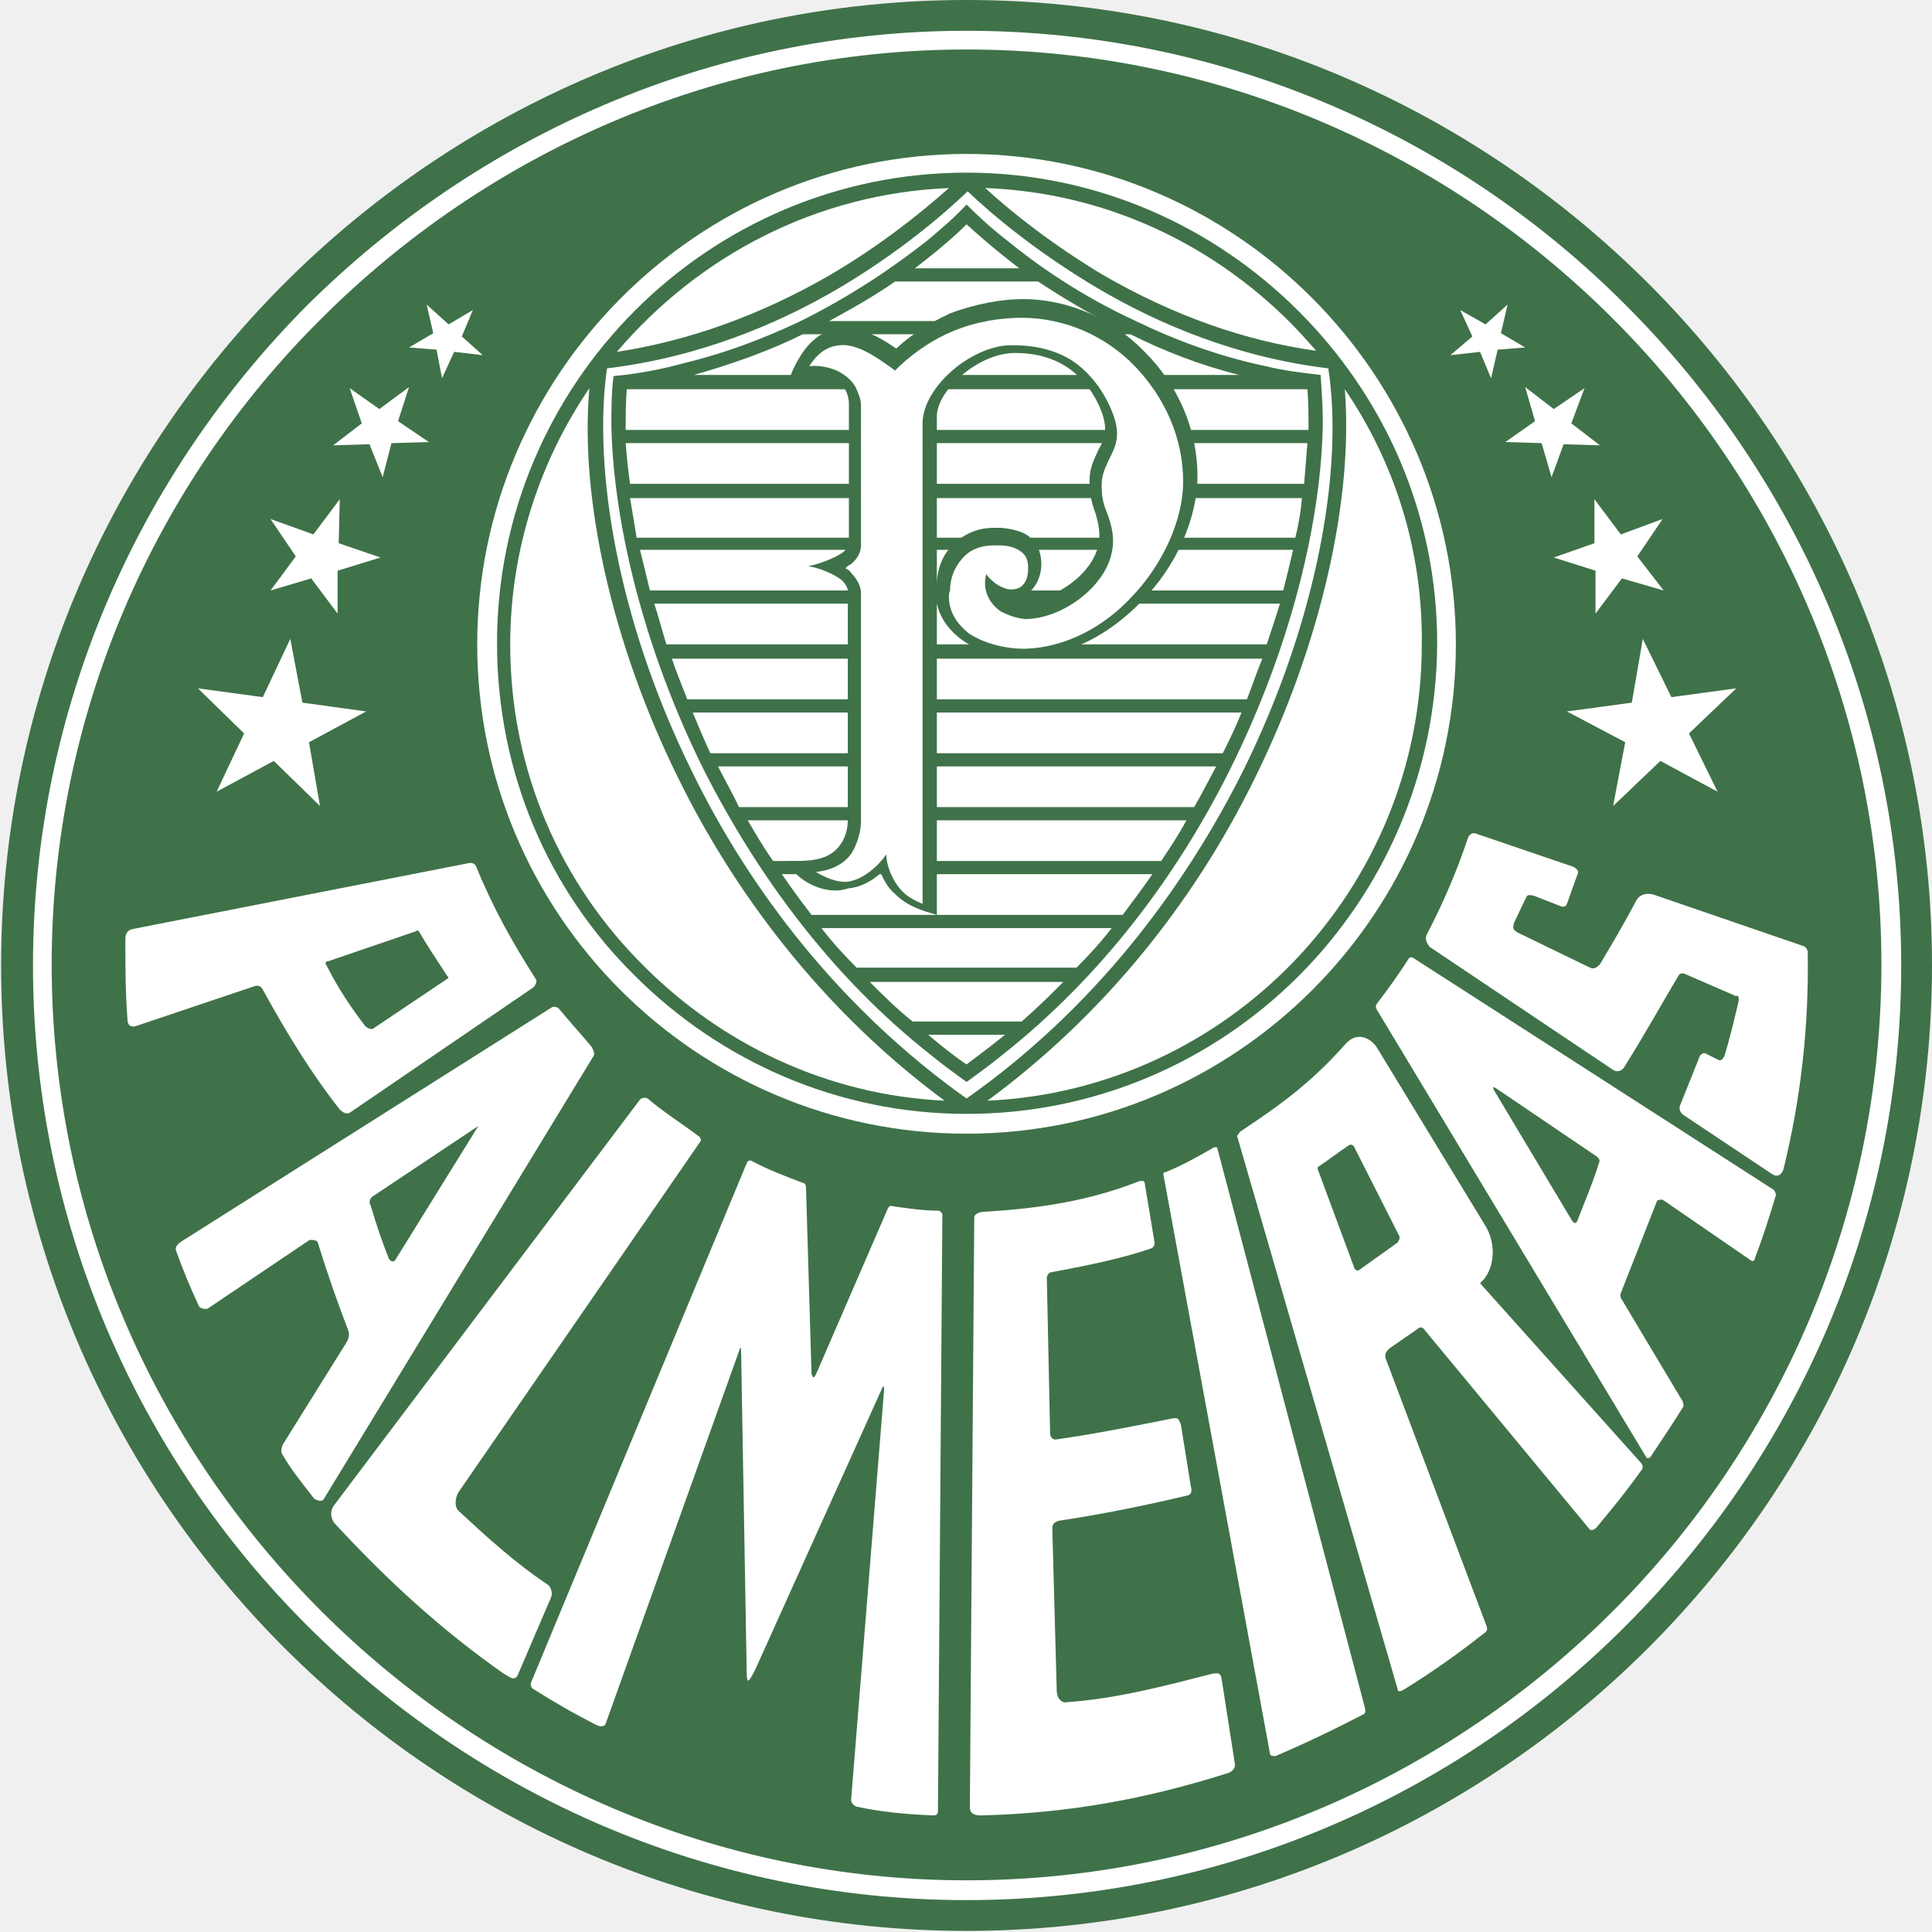
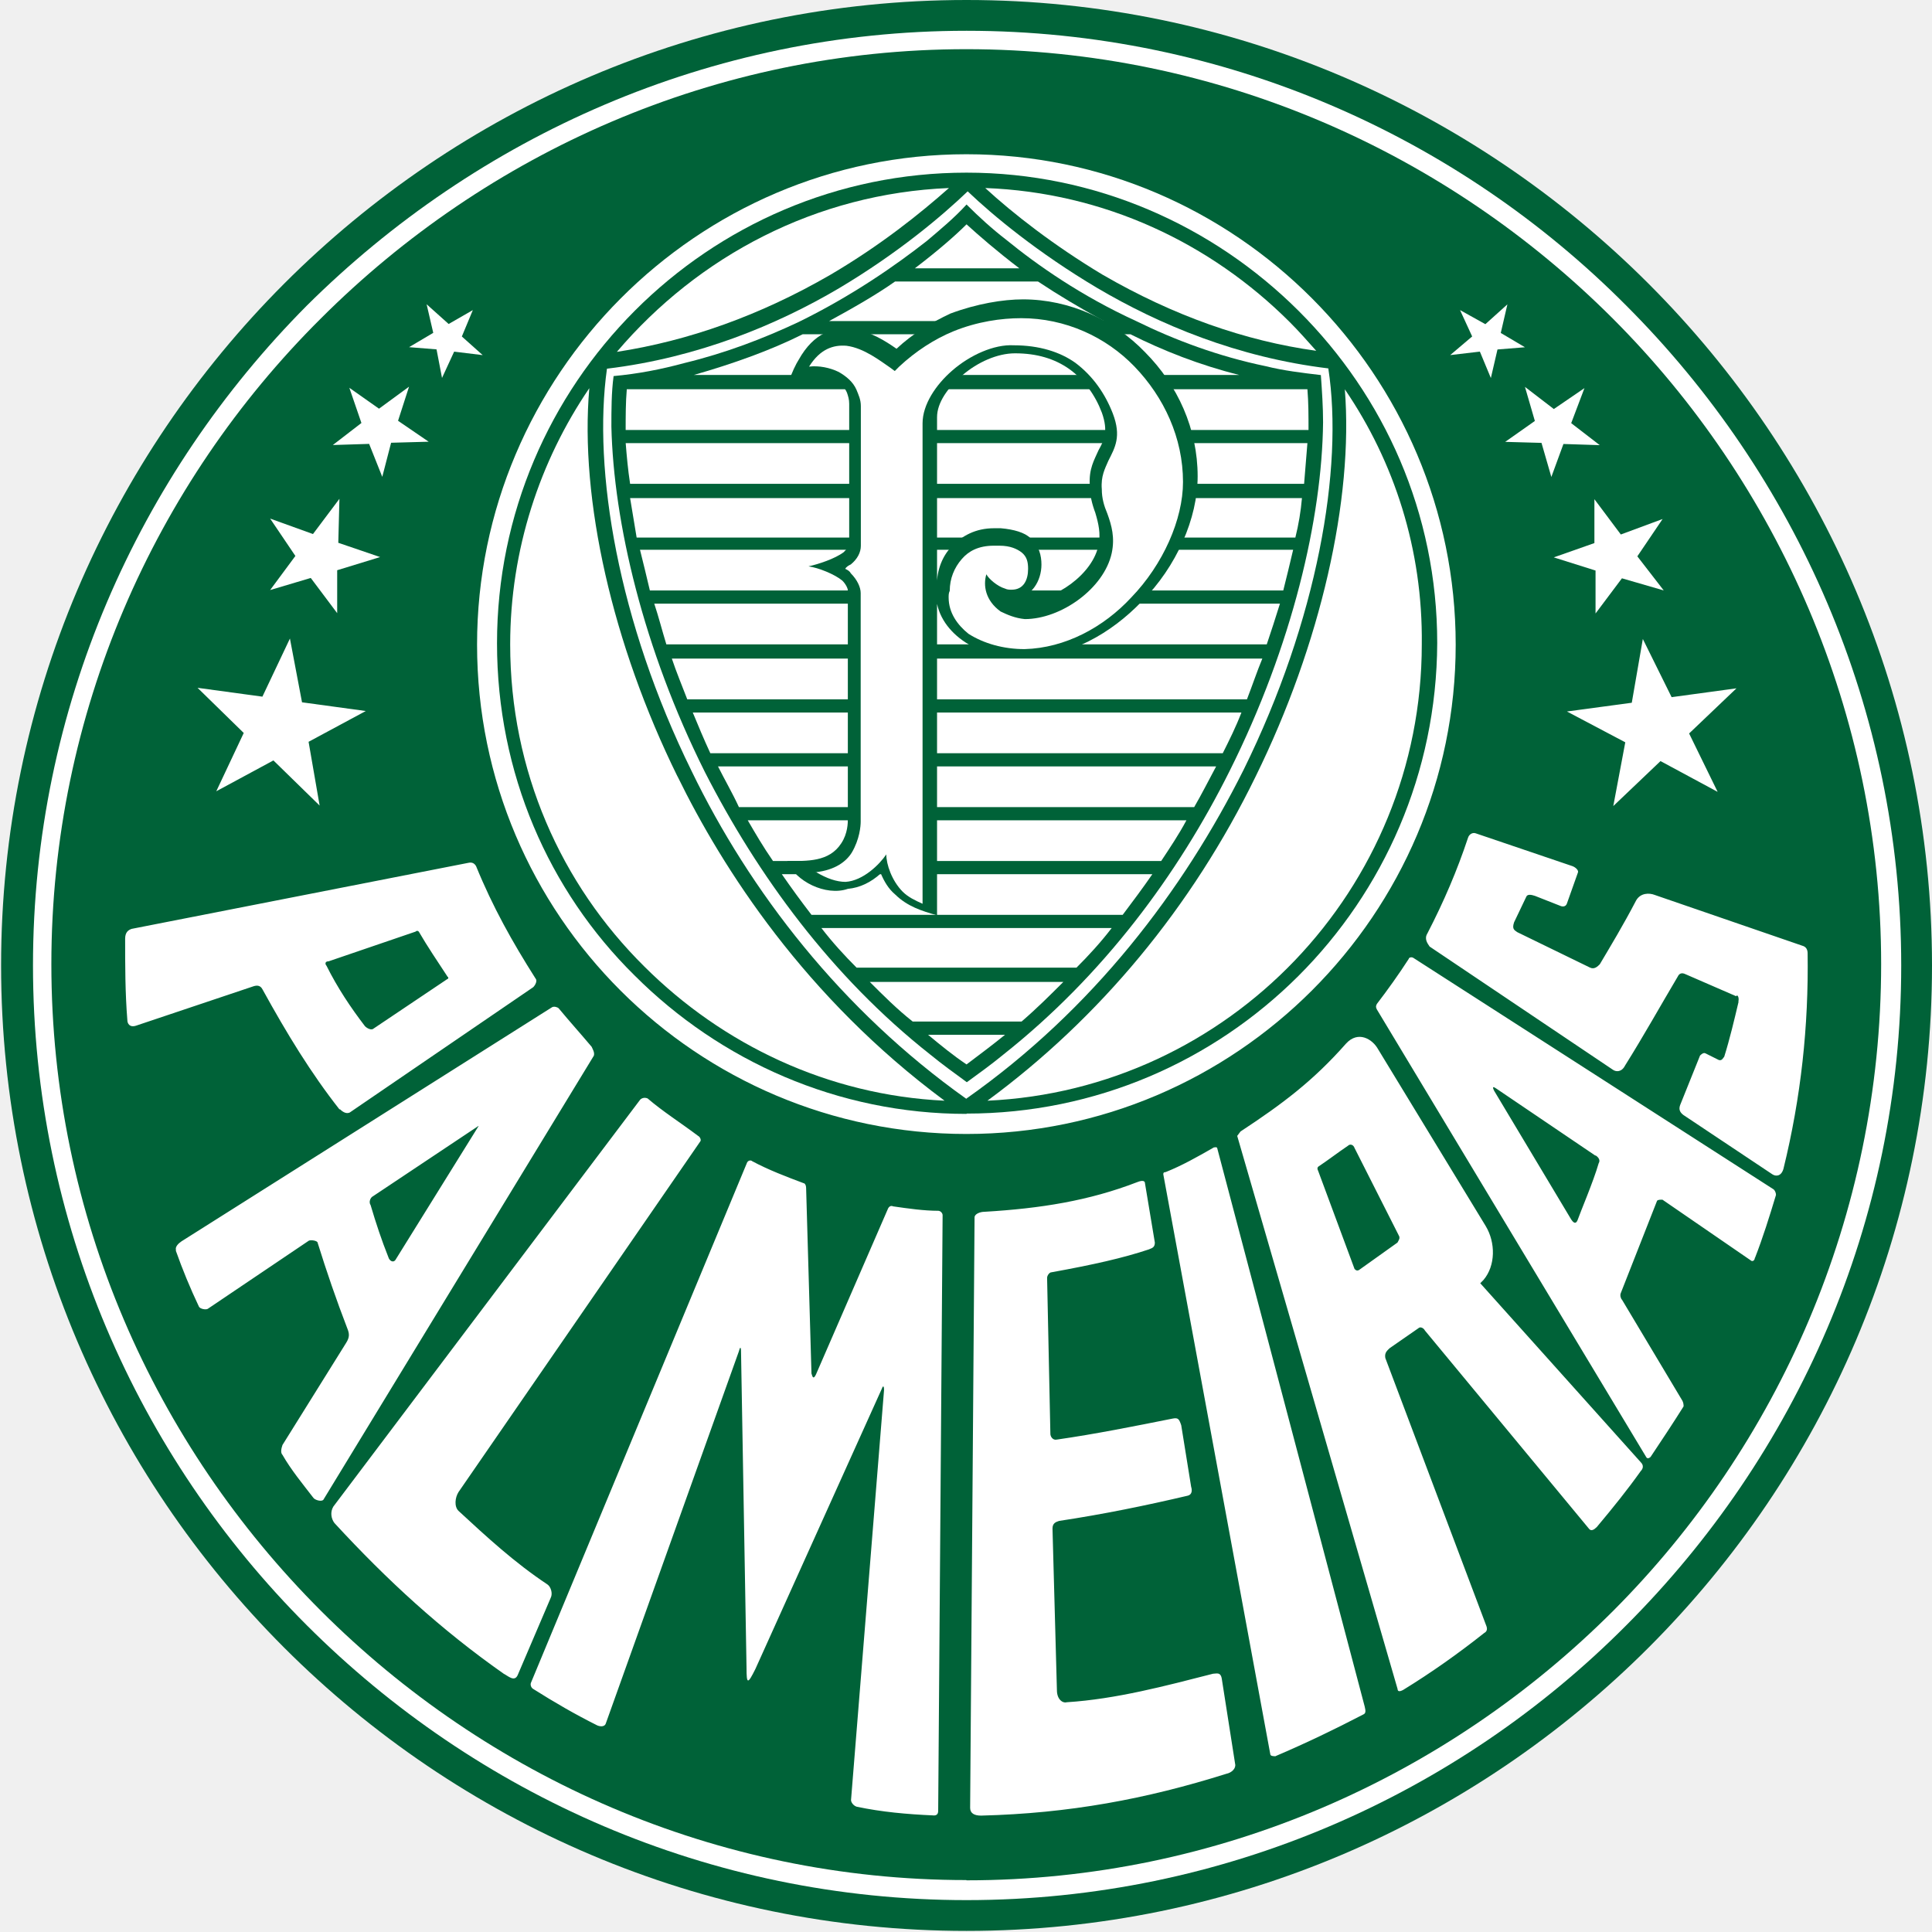
- <svg xmlns="http://www.w3.org/2000/svg" viewBox="-417.5 618.1 175.7 175.7">
-   <path fill="#3F7249" d="M-417.5 793.8zm87.9-.1c48.4 0 87.8-39.5 87.8-87.8s-39.5-87.8-87.8-87.8c-48.4 0-87.8 39.5-87.8 87.8 0 48.4 39.4 87.8 87.8 87.8z" />
-   <path fill="#FFF" d="M-329.6 790.9c-23.4 0-44.6-9.6-60-25-15.4-15.4-24.9-36.7-24.9-60 0-23.4 9.6-44.6 24.9-60 15.5-15.4 36.7-25 60-25 23.4 0 44.7 9.6 60 25 15.4 15.4 25 36.7 25 60 0 23.4-9.6 44.6-25 60-15.3 15.4-36.6 25-60 25z" />
-   <path fill="#3F7249" d="M-329.6 789.1c22.9 0 43.7-9.4 58.8-24.5 15-15 24.4-35.9 24.4-58.8 0-22.8-9.4-43.7-24.4-58.7-15.1-15.1-35.9-24.5-58.8-24.5-22.8 0-43.6 9.4-58.7 24.5-15.1 15-24.5 35.9-24.5 58.7 0 22.9 9.4 43.7 24.5 58.8 15.1 15.1 35.9 24.5 58.7 24.5z" />
-   <path fill="#FFF" d="M-374.5 646.3l-1 2.4 1.9 1.7-2.6-.3-1.1 2.4-.5-2.6-2.5-.2 2.2-1.3-.6-2.6 2 1.8m-3.6 5.7l-1 3.1 2.8 1.9-3.4.1-.8 3.1-1.2-3-3.3.1 2.6-2-1.1-3.2 2.7 1.9m-3.6 8.2l-.1 4 3.8 1.3-3.9 1.2v3.9l-2.4-3.2-3.7 1.1 2.3-3.1-2.3-3.4 3.9 1.4m-2.1 9.5l1.1 5.8 5.8.8-5.2 2.8 1 5.8-4.2-4.1-5.2 2.8 2.5-5.3-4.2-4.1 5.9.8m108.9-35.2l1.1 2.4-2 1.7 2.7-.3 1 2.4.6-2.6 2.5-.2-2.2-1.3.6-2.6-2 1.8m3.6 5.7l.9 3.1-2.7 1.9 3.3.1.9 3.1 1.1-3 3.3.1-2.6-2 1.2-3.2-2.8 1.9m3.7 8.2v4l-3.7 1.3 3.8 1.2v3.9l2.4-3.2 3.8 1.1-2.4-3.1 2.3-3.4-3.8 1.4m2 9.5l-1 5.8-5.9.8 5.3 2.8-1.1 5.8 4.3-4.1 5.2 2.8-2.6-5.3 4.3-4.1-5.9.8m-93.1 36.5c-.2-.1-.5-.1-.7.1l-27.9 37c-.3.5-.2 1.1.1 1.5 4.8 5.2 9.7 9.7 15.4 13.7.4.2 1 .8 1.3.1l3-7c.2-.4 0-1-.3-1.2-3-2-5.5-4.3-8.1-6.7-.4-.4-.3-1.2 0-1.7l22-31.9c.1-.1 0-.4-.2-.5-1.6-1.2-3.2-2.2-4.6-3.4zm26 65.2c.4 0 .4-.3.4-.5l.4-54.1c0-.2-.2-.4-.4-.4-1.3 0-2.7-.2-4.1-.4-.2-.1-.4 0-.5.3l-6.5 15c-.2.4-.3.3-.4-.1l-.5-16.9c0-.2-.1-.4-.2-.4-1.6-.6-3.2-1.2-4.7-2-.1-.1-.4-.1-.5.2l-19.6 47.2c-.1.2 0 .5.2.6 1.9 1.2 3.8 2.3 5.8 3.3.2.1.7.2.8-.2l12.1-33.8c.1-.4.2-.5.2.1l.5 28.7c0 1.5.1 1.5.8.1l11.5-25.5c.1-.3.2-.3.2.1l-3 37.3c0 .2.2.5.5.6 2.3.5 4.6.7 7 .8zm19.6-51.5c-2.4.8-5.1 1.4-8.9 2.1-.2 0-.4.3-.4.5l.3 14.2c0 .2.2.6.6.5 3.5-.5 7-1.2 10.5-1.9.5-.1.6 0 .8.6l.9 5.6c.1.3.1.7-.3.8-3.8.9-7.7 1.7-11.7 2.3-.3.1-.6.2-.6.7l.4 14.7c0 .8.5 1.2.9 1.1 4.5-.3 9-1.5 13.3-2.6.3 0 .7-.2.8.5l1.2 7.7c.1.4-.3.8-.8.9-7.3 2.3-14.3 3.6-22.3 3.8-.6 0-1-.2-1-.7l.4-53.7c0-.3.5-.5.9-.5 5.1-.3 9.5-1 13.9-2.7.5-.2.7-.1.7.1l.9 5.4c0 .4-.2.5-.5.6zm11.5 46.1c-.2 0-.5 0-.5-.2l-9.7-52.7c0-.1 0-.2.2-.2 1.5-.6 2.9-1.4 4.3-2.2.1-.1.4-.1.4 0l13.4 50.8c.1.4.1.6-.1.7-2.7 1.4-5.2 2.6-8 3.8zm42.1-68.6c-.4 1.7-.8 3.4-1.3 5-.1.1-.2.4-.5.3l-1.2-.6c-.2-.1-.4.1-.5.2l-1.8 4.5c-.1.3-.1.6.3.9l8.1 5.4c.3.2.8.2 1-.5 1.6-6.5 2.3-13 2.2-19.6 0-.3-.1-.6-.5-.7l-13.4-4.6c-.5-.2-1.3-.2-1.7.5-1.2 2.3-2.3 4.1-3.3 5.8-.2.2-.5.5-.9.3l-6.6-3.2c-.3-.2-.5-.3-.3-.9l1.1-2.3c.1-.3.5-.2.8-.1l2.3.9c.2.1.5.1.6-.2l1-2.8c.1-.2-.2-.5-.5-.6l-8.8-3c-.3-.1-.6.1-.7.4-1 3-2.2 5.8-3.7 8.7-.3.5 0 .9.2 1.2l16.7 11.2c.3.2.8.2 1.1-.4 1.7-2.7 3.2-5.4 4.8-8.1.1-.2.3-.4.7-.2l4.6 2c.1-.2.3.1.2.5zm-142.1 22.6c-.1-.3.2-.6.5-.8l33.7-21.3c.2-.1.5 0 .6.1 1 1.2 2 2.3 3 3.5.1.2.3.5.2.8l-24.6 40.4c-.2.2-.8 0-.9-.2-1-1.3-2-2.5-2.8-3.9-.2-.2-.1-.6 0-.9l5.8-9.3c.3-.5.3-.8.1-1.3-1-2.6-1.9-5.2-2.7-7.8 0-.2-.6-.3-.8-.2l-9.2 6.2c-.2.1-.7 0-.8-.2-.8-1.7-1.5-3.4-2.1-5.1zm27.5-11.3l-9.6 6.4c-.2.1-.4.5-.2.8.5 1.7 1 3.2 1.6 4.7.1.4.5.6.7.2l7.5-12.1c.1 0 .1 0 0 0zm101.7 36.5c-.2.2-.5.4-.7.1l-14.9-18c-.1-.2-.4-.4-.6-.2l-2.6 1.8c-.2.2-.5.4-.4.9l9.2 24.4c.1.3 0 .5-.2.6-2.4 1.9-4.8 3.6-7.4 5.2-.2.1-.5.2-.5-.1l-14.6-50.3.3-.4c3.8-2.5 6.6-4.6 9.6-8 1.1-1.2 2.4-.4 2.9.5l9.8 16.1c.9 1.5.9 3.6-.2 4.9l-.3.3 14.6 16.3c.3.3.2.6 0 .8-1.2 1.7-2.5 3.3-4 5.1zm-18-26.6l-4-7.9c-.1-.3-.4-.4-.6-.2-.9.6-1.8 1.3-2.7 1.9-.1.1-.1.2 0 .4l3.3 8.9c.1.1.2.2.4.1l3.5-2.5c.1-.2.3-.4.1-.7zm32.4 2.1c0 .2-.2.4-.4.2l-8-5.5c-.2 0-.4 0-.5.1l-3.3 8.4c-.1.2 0 .5.1.6l5.5 9.2c.1.2.1.4.1.5-1 1.6-2 3.1-3 4.6-.1.1-.3.2-.4 0l-24.5-40.7c-.1-.2-.1-.3 0-.5 1-1.3 2-2.7 2.9-4.1 0-.1.2-.2.4-.1l32.8 21.1c.1.1.2.3.2.5-.6 2-1.2 3.9-1.9 5.7zm-14.5-9.3l-9-6.1c-.3-.2-.4-.2-.2.2l7 11.7c.1.2.4.6.6 0s1.4-3.4 1.9-5.1c.2-.3-.1-.6-.3-.7zm-114.2-4.2c-2.6-3.3-4.8-6.9-7-10.9-.2-.4-.5-.4-.8-.3l-10.7 3.6c-.6.2-.8-.2-.8-.5-.2-2.5-.2-5-.2-7.4 0-.6.3-.8.6-.9l30.6-6c.4-.1.6.1.7.3 1.5 3.7 3.3 6.9 5.4 10.2.2.2 0 .6-.2.8l-16.7 11.4c-.2.1-.5.1-.9-.3zm9.8-12.1c-.9-1.4-1.8-2.7-2.6-4.1-.1-.1-.2-.1-.3 0l-7.9 2.7c-.4 0-.3.3-.2.4 1 2 2.2 3.8 3.5 5.5.2.2.6.4.8.2l6.7-4.5c.1 0 .1-.2 0-.2zm47.2 14.3c24.5 0 44.5-20 44.5-44.5s-20-44.6-44.5-44.6-44.5 20.1-44.5 44.6c0 24.6 20 44.5 44.5 44.5z" />
-   <path fill="#3F7249" d="M-329.6 719.4c-11.7 0-22.4-4.8-30.2-12.6-7.8-7.7-12.5-18.4-12.5-30.2 0-23.6 19.2-42.8 42.7-42.8 11.7 0 22.4 4.8 30.2 12.6 7.8 7.8 12.6 18.4 12.6 30.2-.1 23.7-19.3 42.8-42.8 42.8z" />
-   <path fill="#FFF" d="M-342 643.1c4.6-2.7 8.2-5.6 10.8-7.9-12.1.5-22.8 6.2-30.2 14.9 6.5-1 13-3.3 19.4-7zm24.8 0c6.4 3.7 12.9 6 19.4 6.9-.8-.9-1.6-1.8-2.4-2.6-7.2-7.2-16.9-11.8-27.7-12.2 2.5 2.3 6.2 5.2 10.7 7.9zm-38.7 45.6c-5.9-12-8.9-25.2-8-35.3-4.5 6.6-7.2 14.7-7.2 23.3 0 11.5 4.6 21.8 12.2 29.3 7.1 7.1 16.7 11.7 27.3 12.2-12.7-9.4-20.2-21.1-24.3-29.5zm60.7-35.2c.8 10-2.2 23.2-8.1 35.2-5.8 11.9-14.2 22-24.4 29.5 21.9-1 39.5-19.2 39.5-41.5.1-8.6-2.5-16.6-7-23.2z" />
-   <path fill="#FFF" d="M-329.6 718c11.5-8.1 19.7-18.9 25.2-29.9 6.7-13.6 9.1-27.4 7.7-36.5-8.3-1-15.4-4-21-7.3-5.4-3.2-9.5-6.6-11.8-8.8-2.3 2.2-6.3 5.6-11.7 8.8-5.6 3.3-12.8 6.3-21.1 7.3-1.3 9.2 1 23 7.7 36.6 5.3 10.9 13.6 21.7 25 29.8z" />
-   <path fill="#3F7249" d="M-329.6 716.5c-1.1-.8-2.2-1.6-3.3-2.5-9-7.1-15.7-16.3-20.5-25.7-5.6-11.2-8.3-22.7-8.5-31.4 0-1.5 0-3.1.2-4.6 2.2-.2 4.3-.6 6.5-1.2 3.7-.9 7.1-2.2 10.3-3.7 4.9-2.4 8.9-5.2 11.7-7.4 1.3-1.1 2.5-2.1 3.6-3.3 1.1 1.1 2.3 2.2 3.6 3.2 2.8 2.3 6.8 5.1 11.8 7.4 3.5 1.7 7.5 3.2 11.8 4.1 1.6.4 3.3.6 5 .8.1 1.5.2 2.9.2 4.3-.1 8.7-2.8 20.3-8.5 31.7-4.7 9.4-11.5 18.6-20.6 25.8-1.1.9-2.2 1.7-3.3 2.5z" />
-   <path fill="#FFF" d="M-324.8 642.5c-2.1-1.6-3.7-3-4.8-4-1 1-2.6 2.4-4.7 4h9.5zm7.7 4.8c-2.2-1.2-4.2-2.4-6-3.6h-13c-1.7 1.2-3.8 2.4-6 3.6h25zm12.3 4.9c-3.6-.9-6.9-2.2-9.9-3.7h-29.8c-3 1.5-6.4 2.7-9.9 3.7h49.6zm6.3 5c0-1.3 0-2.5-.1-3.7h-61.9c-.1 1.2-.1 2.4-.1 3.7h62.1zm-.4 4.9l.3-3.7h-62c.1 1.2.2 2.4.4 3.7h61.3zm-.8 4.9c.3-1.2.5-2.4.6-3.6h-61.1l.6 3.6h59.9zm-1.1 4.8c.3-1.2.6-2.4.9-3.7h-59.4c.3 1.2.6 2.4.9 3.7h57.6zm-1.5 4.9c.4-1.2.8-2.4 1.2-3.7H-358c.4 1.2.7 2.4 1.1 3.7h54.6zm-1.8 5c.5-1.3.9-2.5 1.4-3.7h-53.7c.4 1.2.9 2.4 1.4 3.7h50.9zm-2.2 4.9c.6-1.2 1.2-2.4 1.7-3.7h-49.9c.5 1.2 1 2.4 1.6 3.7h46.6zm-2.6 4.9c.7-1.2 1.3-2.4 2-3.7h-45.3c.6 1.2 1.3 2.4 1.9 3.7h41.4zm-3 4.9c.8-1.2 1.6-2.4 2.3-3.7h-39.9c.7 1.2 1.4 2.4 2.3 3.7h35.3zm-3.5 4.9c.9-1.2 1.8-2.4 2.7-3.7h-33.7c.9 1.3 1.7 2.4 2.7 3.7h28.3zm-4.2 4.8c1.1-1.1 2.2-2.3 3.2-3.6h-26.4c1 1.3 2.1 2.5 3.2 3.6h20zm-5 4.9c1.4-1.2 2.6-2.4 3.8-3.6h-17.6c1.2 1.2 2.5 2.5 3.9 3.6h9.9zm-5 3.9c1.2-.9 2.4-1.8 3.5-2.7h-7c1.2 1 2.3 1.9 3.5 2.7z" />
-   <path fill="#3F7249" d="M-345.9 696.4c1.8 0 3.8.1 4.9-1.6.6-.9.6-1.9.6-2.2v-20.8c0-.2-.2-.6-.5-.9-.7-.6-2.2-1.2-3.1-1.3.9-.2 2.4-.7 3.2-1.3.3-.3.5-.6.5-.8v-12.7c0-.4-.1-.7-.2-1-.2-.5-.6-.8-1-1.1-1.2-.6-3.1-.4-4.2-.1.1-.5.6-1.5.8-1.8 1.4-2.5 3.2-3 4.9-2.8 1.6.2 3 1.1 4 1.8 1.5-1.4 3.2-2.4 4.9-3.2 2.4-.9 4.8-1.3 6.6-1.3 4.3 0 8.3 1.9 11.1 4.8 3 3 4.8 7 4.8 11.3 0 3.8-1.9 8.2-5.1 11.4-2.8 2.9-6.5 5-10.6 5.1-2.1 0-4.2-.5-5.7-1.6-1.4-1-2.4-2.5-2.4-4.3 0-.2 0-.5.1-.7 0-1.4.5-2.7 1.4-3.6.9-.9 2.1-1.6 3.8-1.6h.6c1.2.1 2.2.4 2.7.9.8.7 1 1.6 1 2.4 0 1.5-.9 3-2.5 3.1.3.1.6.2 1.1.2 2.6 0 6.1-2.4 6.6-5.1.2-1 0-1.9-.3-2.9-.3-.8-.5-1.6-.5-2.5-.1-1.5.4-2.3.8-3.2.5-.9.9-1.7.3-3.4-.6-1.6-1.6-3-3-4-1.3-.9-2.9-1.4-4.9-1.4-1.6 0-3.4.8-4.8 2-1.3 1.1-2.3 2.5-2.3 3.8v45.3c-1.4-.4-2.7-.8-3.8-1.9-.6-.5-1-1.2-1.3-1.9-.9.8-1.9 1.3-3 1.4-2 .7-4.8-.7-5.5-2.5z" />
-   <path fill="#FFF" d="M-343.3 697.4c1 .6 1.9.9 2.7.9 1.6-.1 3.1-1.6 3.7-2.5 0 .9.5 2.4 1.5 3.4.5.5 1.1.8 1.8 1.1v-43.7c0-1.7 1.2-3.5 2.7-4.8 1.6-1.4 3.8-2.4 5.6-2.3 2.3 0 4.2.6 5.6 1.6 1.6 1.2 2.7 2.8 3.4 4.6.8 2.1.2 3.1-.4 4.3-.3.7-.7 1.4-.6 2.6 0 .8.2 1.5.5 2.2.4 1.1.7 2.2.4 3.6-.7 3.2-4.6 6-7.9 6-.9-.1-1.6-.4-2.2-.7-1.4-1-1.6-2.4-1.3-3.4.2.4 1 1.1 1.7 1.3.2.1.4.1.6.1 1.1 0 1.5-.9 1.5-1.9 0-.6-.1-1.1-.6-1.5-.4-.3-1-.6-2-.6h-.5c-1.4 0-2.3.5-2.9 1.2-.7.8-1.1 1.8-1.1 2.9-.1.2-.1.4-.1.6 0 1.4.8 2.5 1.8 3.3 1.4.9 3.2 1.4 5.1 1.4 3.7-.1 7.2-2 9.7-4.7 2.9-3 4.7-7.1 4.7-10.5 0-4-1.7-7.7-4.4-10.5-2.6-2.7-6.3-4.4-10.3-4.4-1.8 0-4 .3-6.2 1.2-1.7.7-3.4 1.8-4.9 3.2l-.4.4-.4-.3c-.9-.6-2.4-1.8-4-2-1.2-.1-2.4.3-3.4 1.9.9-.1 1.9.1 2.7.5.7.4 1.3.9 1.6 1.6.2.5.4.9.4 1.5v12.7c0 .6-.3 1.2-.9 1.7-.2.1-.4.2-.5.4.2.1.4.2.5.4.6.6.9 1.3.9 1.8v20.8c0 .4-.1 1.6-.8 2.8-.5.8-1.5 1.6-3.3 1.8z" />
+ <svg xmlns="http://www.w3.org/2000/svg" width="612" height="612" viewBox="-417.5 708.1 612 612">
+   <path fill="#006238" d="M-417.5 1320.1zm306.17-.35c168.6 0 305.83-137.6 305.83-305.82 0-168.24-137.6-305.83-305.83-305.83-168.58 0-305.82 137.6-305.82 305.83 0 168.58 137.24 305.82 305.82 305.82z" />
+   <path fill="#FFF" d="M-111.33 1310c-81.5 0-155.35-33.44-209-87.08s-86.72-127.83-86.72-209c0-81.5 33.44-155.34 86.73-209 54-53.63 127.84-87.07 209-87.07 81.5 0 155.7 33.44 209 87.08 53.63 53.65 87.07 127.84 87.07 209 0 81.5-33.44 155.35-87.08 209-53.3 53.63-127.5 87.07-209 87.07z" />
+   <path fill="#006238" d="M-111.33 1303.73c79.77 0 152.22-32.74 204.82-85.34 52.2-52.3 84.9-125.1 84.9-204.9 0-79.4-32.76-152.2-85-204.48-52.6-52.6-125.05-85.33-204.8-85.33-79.4 0-151.88 32.74-204.48 85.33-52.6 52.27-85.34 125.07-85.34 204.5 0 79.76 32.74 152.2 85.34 204.8 52.6 52.6 125.07 85.34 204.48 85.34z" />
+   <path fill="#FFF" d="M-267.72 806.33l-3.48 8.36 6.6 5.9-9.04-1.1-3.84 8.33-1.74-9.05-8.7-.7 7.66-4.53-2.1-9.06 6.98 6.25m-12.55 19.86l-3.48 10.8 9.7 6.63-11.9.33-2.8 10.8-4.16-10.44-11.5.36 9.06-6.98-3.83-11.15 9.4 6.62m-12.54 28.55l-.36 13.93 13.25 4.52-13.6 4.17v13.6l-8.37-11.15-12.87 3.83 8-10.8-8-11.84 13.57 4.9m-7.3 33.1l3.83 20.2 20.2 2.76-18.12 9.75 3.5 20.2-14.64-14.3-18.1 9.77 8.7-18.47-14.63-14.3 20.54 2.8M45 806.33l3.84 8.35-6.96 5.9 9.4-1.1 3.48 8.37 2.1-9.05 8.7-.7-7.66-4.53 2.1-9.06-6.98 6.28m12.54 19.86l3.14 10.8-9.4 6.62 11.5.32 3.12 10.8 3.83-10.45 11.5.37-9.04-6.97 4.2-11.1-9.7 6.63m12.85 28.56v13.9l-12.87 4.53 13.23 4.17v13.6l8.36-11.14 13.24 3.84-8.36-10.8 8-11.82-13.23 4.9m6.97 33.1l-3.5 20.2-20.54 2.77 18.48 9.76-3.8 20.2 14.96-14.25 18.1 9.75-9.04-18.5 15-14.3-20.54 2.8m-324.3 127.15c-.7-.35-1.73-.35-2.43.35l-97.2 128.9c-1.05 1.73-.7 3.82.34 5.2 16.7 18.13 33.76 33.8 53.6 47.73 1.4.7 3.5 2.8 4.5.35l10.43-24.4c.7-1.4 0-3.5-1.03-4.2-10.48-6.96-19.18-15-28.2-23.33-1.4-1.4-1.08-4.2 0-5.93l76.6-111.1c.34-.36 0-1.4-.7-1.75-5.58-4.2-11.15-7.7-16-11.87zm90.57 227.1c1.4 0 1.4-1.04 1.4-1.73l1.4-188.42c0-.7-.7-1.4-1.4-1.4-4.52 0-9.4-.7-14.27-1.4-.7-.34-1.4 0-1.77 1.05l-22.7 52.25c-.7 1.4-1.02 1.05-1.4-.35l-1.7-58.86c0-.7-.36-1.4-.7-1.4-5.58-2.1-11.15-4.2-16.38-7-.34-.37-1.4-.37-1.73.7l-68.3 164.4c-.37.7 0 1.74.7 2.1 6.6 4.17 13.2 8 20.2 11.5.7.34 2.42.7 2.8-.7l42.1-117.73c.35-1.4.7-1.8.7.3l1.74 99.96c0 5.22.37 5.22 2.8.34l40.06-88.8c.34-1 .7-1 .7.4l-10.46 129.9c0 .7.7 1.73 1.75 2.1 8 1.7 16 2.4 24.36 2.77zm68.3-179.37c-8.37 2.8-17.78 4.9-31 7.3-.7 0-1.4 1.07-1.4 1.77l1.04 49.46c0 .7.7 2.1 2.1 1.76 12.17-1.75 24.36-4.2 36.55-6.63 1.76-.35 2.1 0 2.8 2.1l3.14 19.5c.34 1.04.34 2.44-1.05 2.8-13.25 3.12-26.83 5.9-40.77 8-1.06.35-2.1.7-2.1 2.44l1.4 51.2c0 2.8 1.73 4.17 3.12 3.8 15.68-1 31.35-5.2 46.33-9.03 1.07 0 2.47-.7 2.8 1.75l4.2 26.8c.35 1.4-1.05 2.8-2.8 3.15-25.42 8-49.8 12.54-77.67 13.24-2.1 0-3.47-.7-3.47-2.45l1.4-187.05c0-1.07 1.73-1.77 3.12-1.77 17.76-1.05 33.1-3.48 48.42-9.4 1.75-.7 2.44-.35 2.44.34l3.13 18.8c0 1.4-.7 1.72-1.74 2.1zm40.04 160.6c-.7 0-1.75 0-1.75-.7L-49 1080.1c0-.32 0-.7.7-.7 5.2-2.06 10.1-4.85 14.97-7.63.36-.35 1.4-.35 1.4 0L14.8 1248.7c.34 1.4.34 2.1-.35 2.44-9.4 4.88-18.1 9.06-27.87 13.24zm146.6-239c-1.4 5.9-2.8 11.83-4.54 17.4-.35.36-.7 1.4-1.74 1.05l-4.2-2.1c-.68-.34-1.38.36-1.73.7l-6.3 15.68c-.37 1.05-.37 2.1 1.02 3.14l28.2 18.8c1.06.7 2.8.7 3.5-1.73 5.57-22.64 8-45.28 7.66-68.27 0-1.05-.37-2.1-1.76-2.44L106.7 991.6c-1.75-.7-4.54-.7-5.93 1.75-4.18 8-8 14.28-11.5 20.2-.7.7-1.74 1.74-3.13 1.04l-23-11.2c-1.02-.7-1.72-1.05-1.02-3.14l3.82-8c.35-1.05 1.74-.7 2.8-.36l8 3.15c.7.33 1.74.33 2.1-.7l3.47-9.77c.4-.7-.7-1.74-1.7-2.1l-30.65-10.4c-1.04-.36-2.1.34-2.43 1.4-3.47 10.43-7.65 20.2-12.87 30.3-1.07 1.73 0 3.12.7 4.17L93.47 1047c1.03.7 2.77.7 3.82-1.4 5.9-9.4 11.12-18.8 16.7-28.2.34-.7 1.03-1.4 2.43-.7l16.04 6.97c.35-.7 1.04.34.7 1.73zm-494.98 78.7c-.35-1.03.7-2.1 1.74-2.8l117.4-74.17c.68-.35 1.73 0 2.08.35 3.48 4.2 6.96 8.05 10.45 12.2.3.7 1 1.77.7 2.8l-85.7 140.7c-.7.7-2.8 0-3.2-.7-3.47-4.5-6.95-8.7-9.74-13.54-.7-.7-.35-2.1 0-3.13l20.2-32.4c1.05-1.7 1.05-2.8.35-4.5-3.47-9-6.6-18.1-9.4-27.12 0-.7-2.1-1.03-2.8-.7l-32.03 21.6c-.7.36-2.43 0-2.78-.7-2.8-5.9-5.24-11.83-7.33-17.75zm95.8-39.35l-33.45 22.3c-.7.34-1.4 1.73-.7 2.78 1.75 5.92 3.5 11.15 5.58 16.37.37 1.4 1.76 2.1 2.46.7l26.18-42.15c.35 0 .35 0 0 0zM88.2 1191.92c-.7.7-1.73 1.4-2.43.35l-51.9-62.7c-.34-.7-1.4-1.4-2.1-.7l-9.04 6.27c-.7.7-1.74 1.4-1.4 3.14l32.05 85c.35 1.03 0 1.73-.7 2.08-8.36 6.62-16.72 12.54-25.77 18.1-.7.36-1.7.7-1.7-.34l-50.8-175.2 1.05-1.4c13.24-8.7 23-16.02 33.44-27.86 3.83-4.18 8.35-1.4 10.1 1.74l34.13 56.08c3.15 5.22 3.15 12.54-.7 17.07l-1.03 1.04 50.84 56.7c1.05 1.02.7 2.1 0 2.8-4.2 5.9-8.7 11.5-13.93 17.74zm-62.7-92.65l-13.92-27.52c-.35-1.05-1.4-1.4-2.1-.7-3.12 2.1-6.26 4.53-9.4 6.62-.34.35-.34.7 0 1.4l11.5 31c.35.34.7.7 1.4.34l12.2-8.7c.33-.7 1.03-1.4.33-2.4zm112.87 7.3c0 .7-.7 1.4-1.4.7l-27.86-19.15c-.7 0-1.4 0-1.7.35l-11.5 29.26c-.3.7 0 1.74.4 2.1l19.15 32.03c.35.7.35 1.4.35 1.74-3.5 5.58-6.98 10.8-10.46 16.02-.37.35-1.07.7-1.4 0l-85.3-141.76c-.36-.7-.36-1.05 0-1.74 3.47-4.53 6.95-9.4 10.1-14.28 0-.35.7-.7 1.4-.35l114.23 73.4c.35.34.7 1.04.7 1.73-2.1 6.97-4.18 13.6-6.62 19.86zm-50.5-32.4l-31.36-21.23c-1-.7-1.4-.7-.7.7l24.4 40.75c.4.6 1.4 2 2.1 0 .7-2.1 4.9-11.9 6.6-17.8.7-1.1-.3-2.1-1-2.5zm-397.8-14.6c-9.05-11.5-16.7-24.05-24.37-37.98-.7-1.4-1.74-1.4-2.8-1.1l-37.26 12.5c-2.1.7-2.8-.7-2.8-1.75-.7-8.7-.7-17.4-.7-25.77 0-2.1 1.04-2.8 2.1-3.14l106.57-20.9c1.4-.35 2.1.35 2.5 1.05 5.26 12.9 11.5 24.03 18.8 35.53.7.7 0 2.1-.7 2.8l-58.12 39.7c-.7.32-1.74.32-3.13-1.07zm34.15-42.16c-3.14-4.8-6.27-9.4-9.06-14.2-.33-.33-.7-.33-1.02 0l-27.52 9.4c-1.4 0-1.05 1.07-.7 1.4 3.48 6.98 7.66 13.25 12.2 19.17.7.7 2.08 1.4 2.78.7l23.34-15.67c.35 0 .35-.7 0-.7zm164.4 49.9c85.34 0 155-69.66 155-155s-69.66-155.35-155-155.35c-85.33 0-155 70-155 155.35 0 85.67 69.66 155 155 155z" />
+   <path fill="#006238" d="M-111.33 1060.95c-40.75 0-78.02-16.72-105.2-43.9-27.16-26.8-43.53-64.08-43.53-105.18 0-82.2 66.88-149.08 148.73-149.08 40.76 0 78.03 16.7 105.2 43.8s43.9 64.1 43.9 105.2c-.36 82.53-67.24 149.06-149.1 149.06z" />
+   <path fill="#FFF" d="M-154.52 795.18c16.02-9.4 28.56-19.5 37.62-27.52-42.15 1.74-79.42 21.6-105.2 51.9 22.65-3.48 45.3-11.5 67.58-24.38zm86.4 0c22.3 12.9 44.92 20.9 67.56 24.04-2.8-3.14-5.57-6.28-8.36-9.06-25.08-25.08-58.87-41.1-96.48-42.5 8.7 8 21.6 18.12 37.27 27.52zM-202.92 954c-20.57-41.78-31-87.76-27.9-122.94-15.67 23-25.07 51.2-25.07 81.16 0 40.05 16.1 75.93 42.5 102.05 24.8 24.73 58.2 40.76 95.1 42.5-44.2-32.74-70.3-73.5-84.6-102.75zM8.5 831.4C11.28 866.25.83 912.23-19.72 954c-20.2 41.46-49.46 76.64-85 102.77 76.3-3.48 137.6-66.88 137.6-144.55.35-29.96-8.7-57.83-24.38-80.8z" />
+   <path fill="#FFF" d="M-111.33 1056.07c40.06-28.2 68.62-65.83 87.78-104.15C-.2 904.55 8.15 856.48 3.27 824.8c-28.9-3.5-53.64-13.95-73.14-25.44-18.8-11.15-33.1-23-41.1-30.65-8.02 7.7-21.95 19.5-40.76 30.7-19.5 11.5-44.6 22-73.5 25.48-4.52 32.04 3.5 80.1 26.82 127.48 18.4 37.98 47.3 75.6 87 103.8z" />
+   <path fill="#006238" d="M-111.33 1050.85c-3.83-2.8-7.66-5.57-11.5-8.7-31.34-24.74-54.68-56.8-71.4-89.53-19.5-39-28.9-79.07-29.6-109.37 0-5.23 0-10.8.7-16.02 7.66-.7 14.97-2.1 22.63-4.18 12.9-3.14 24.73-7.67 35.88-12.9 17.07-8.35 31-18.1 40.76-25.77 4.52-3.83 8.7-7.3 12.53-11.5 3.84 3.84 8.02 7.67 12.54 11.15 9.8 8 23.7 17.77 41.2 25.78 12.2 6 26.1 11.2 41.1 14.3 5.58 1.4 11.5 2.1 17.4 2.8.37 5.2.7 10.1.7 15-.33 30.3-9.73 70.7-29.6 110.4-16.36 32.8-40.04 64.8-71.74 89.9-3.83 3.15-7.66 5.9-11.5 8.7z" />
+   <path fill="#FFF" d="M-94.6 793.1c-7.32-5.58-12.9-10.46-16.73-13.94-3.48 3.48-9.05 8.36-16.37 13.93h33.1zm26.8 16.7c-7.65-4.17-14.62-8.35-20.9-12.53h-45.27c-5.92 4.18-13.23 8.36-20.9 12.54h87.08zm42.86 17.08c-12.54-3.14-24.04-7.66-34.48-12.9h-103.8c-10.45 5.23-22.3 9.4-34.5 12.9h172.78zM-3 844.3c0-4.53 0-8.7-.35-12.9h-215.6c-.36 4.2-.36 8.36-.36 12.9H-3zm-1.4 17.06c.36-4.18.7-8.36 1.05-12.9H-219.3c.34 4.2.7 8.37 1.4 12.9H-4.4zm-2.78 17.07c1.05-4.18 1.74-8.36 2.1-12.54H-217.9l2.07 12.5H-7.18zM-11 895.15c1.04-4.18 2.08-8.36 3.13-12.9h-206.9c1.04 4.2 2.08 8.37 3.13 12.9H-11zm-5.23 17.07c1.4-4.18 2.78-8.36 4.18-12.9h-198.2c1.4 4.2 2.44 8.37 3.83 12.9h190.2zm-6.27 17.4c1.74-4.5 3.13-8.7 4.87-12.9h-187.05c1.4 4.2 3.14 8.38 4.88 12.9h177.3zm-7.67 17.08c2.1-4.18 4.18-8.36 5.92-12.9h-173.8c1.73 4.2 3.47 8.37 5.56 12.9h162.4zm-9.05 17.07c2.43-4.18 4.52-8.36 6.96-12.9h-157.8c2.1 4.2 4.54 8.37 6.63 12.9h144.2zm-10.45 17.07c2.78-4.2 5.57-8.36 8-12.9h-138.97c2.44 4.2 4.87 8.37 8 12.9h122.97zm-12.2 17.06c3.14-4.18 6.28-8.36 9.4-12.88h-117.37c3.13 4.52 5.92 8.35 9.4 12.88h98.58zm-14.63 16.72c3.84-3.83 7.67-8 11.15-12.54h-91.95c3.48 4.53 7.3 8.7 11.14 12.54h69.67zm-17.4 17.08c4.87-4.2 9.05-8.37 13.23-12.55h-61.3c4.17 4.18 8.7 8.7 13.58 12.54h34.5zm-17.43 13.58c4.18-3.14 8.36-6.28 12.2-9.4h-24.4c4.2 3.47 8.02 6.6 12.2 9.4z" />
+   <path fill="#006238" d="M-168.1 980.84c6.27 0 13.23.34 17.07-5.58 2.1-3.13 2.1-6.6 2.1-7.66v-72.45c0-.7-.7-2.1-1.76-3.14-2.4-2-7.6-4.1-10.7-4.5 3.14-.7 8.37-2.4 11.15-4.5 1.05-1 1.74-2.1 1.74-2.8V836c0-1.4-.34-2.44-.7-3.5-.7-1.73-2.08-2.77-3.48-3.82-4.2-2.1-10.8-1.4-14.62-.35.35-1.74 2.1-5.22 2.8-6.27 4.87-8.7 11.14-10.44 17.06-9.74 5.57.7 10.45 3.82 13.93 6.26 5.2-4.88 11.13-8.36 17.05-11.15 8.35-3.12 16.7-4.5 23-4.5 14.96 0 28.9 6.6 38.64 16.7 10.42 10.47 16.7 24.4 16.7 39.37 0 13.23-6.63 28.56-17.77 39.7-9.75 10.1-22.63 17.42-36.9 17.77-7.33 0-14.64-1.73-19.87-5.56-4.88-3.5-8.37-8.7-8.37-14.93 0-.7 0-1.76.3-2.46 0-4.87 1.76-9.4 4.9-12.53 3.13-3.12 7.3-5.56 13.23-5.56h2.1c4.2.35 7.68 1.4 9.4 3.13 2.8 2.45 3.5 5.6 3.5 8.37 0 5.2-3.13 10.42-8.7 10.8 1.04.32 2.08.7 3.8.7 9.07 0 21.26-8.4 23-17.8.7-3.48 0-6.6-1.04-10.1-1.05-2.8-1.74-5.57-1.74-8.7-.35-5.23 1.4-8 2.78-11.15 1.75-3.12 3.14-5.9 1.05-11.83-2.1-5.57-5.57-10.45-10.45-13.93-4.53-3.16-10.1-4.9-17.07-4.9-5.6 0-11.86 2.8-16.7 6.96-4.57 3.85-8 8.7-8 13.26v157.8c-4.9-1.4-9.4-2.8-13.3-6.63-2.1-1.75-3.5-4.2-4.52-6.63-3.1 2.8-6.6 4.53-10.43 4.88-6.97 2.43-16.72-2.44-19.16-8.7z" />
+   <path fill="#FFF" d="M-159.05 984.32c3.5 2.1 6.62 3.13 9.4 3.13 5.58-.35 10.8-5.57 12.9-8.7 0 3.13 1.74 8.35 5.22 11.84 1.74 1.7 3.83 2.7 6.27 3.8V842.2c0-5.92 4.18-12.2 9.4-16.72 5.58-4.87 13.24-8.36 19.5-8 8.02 0 14.64 2.08 19.52 5.56 5.57 4.2 9.4 9.76 11.84 16.03 2.8 7.3.7 10.8-1.4 14.98-1.04 2.43-2.43 4.87-2.08 9.05 0 2.8.7 5.23 1.74 7.67 1.4 3.83 2.44 7.66 1.4 12.54-2.44 11.2-16.03 20.9-27.52 20.9-3.14-.3-5.58-1.4-7.67-2.4-4.87-3.5-5.57-8.3-4.52-11.8.7 1.4 3.48 3.84 5.92 4.54.7.35 1.4.35 2.1.35 3.82 0 5.2-3.14 5.2-6.6 0-2.1-.34-3.85-2.08-5.24-1.4-1.04-3.5-2.1-7-2.1h-1.8c-4.88 0-8 1.76-10.1 4.2-2.44 2.78-3.84 6.27-3.84 10.1-.35.7-.35 1.4-.35 2.1 0 4.87 2.8 8.7 6.27 11.5 4.9 3.12 11.15 4.86 17.77 4.86 12.9-.33 25.1-6.95 33.8-16.35 10.1-10.46 16.4-24.74 16.4-36.6 0-13.92-5.97-26.8-15.37-36.56-9.05-9.4-21.93-15.32-35.87-15.32-6.27 0-13.93 1.06-21.6 4.2-5.9 2.43-11.84 6.27-17.06 11.14l-1.4 1.4-1.4-1.04c-3.1-2.1-8.35-6.26-13.9-6.96-4.2-.35-8.37 1.04-11.85 6.6 3.13-.37 6.6.33 9.4 1.7 2.44 1.4 4.53 3.16 5.6 5.6.7 1.75 1.4 3.14 1.4 5.23v44.23c0 2.1-1.08 4.18-3.17 5.9-.7.35-1.4.7-1.77 1.4.7.34 1.4.7 1.74 1.4 2.1 2.1 3.15 4.5 3.15 6.26v72.45c0 1.4-.34 5.56-2.8 9.74-1.72 2.8-5.2 5.56-11.5 6.26z" />
</svg>
